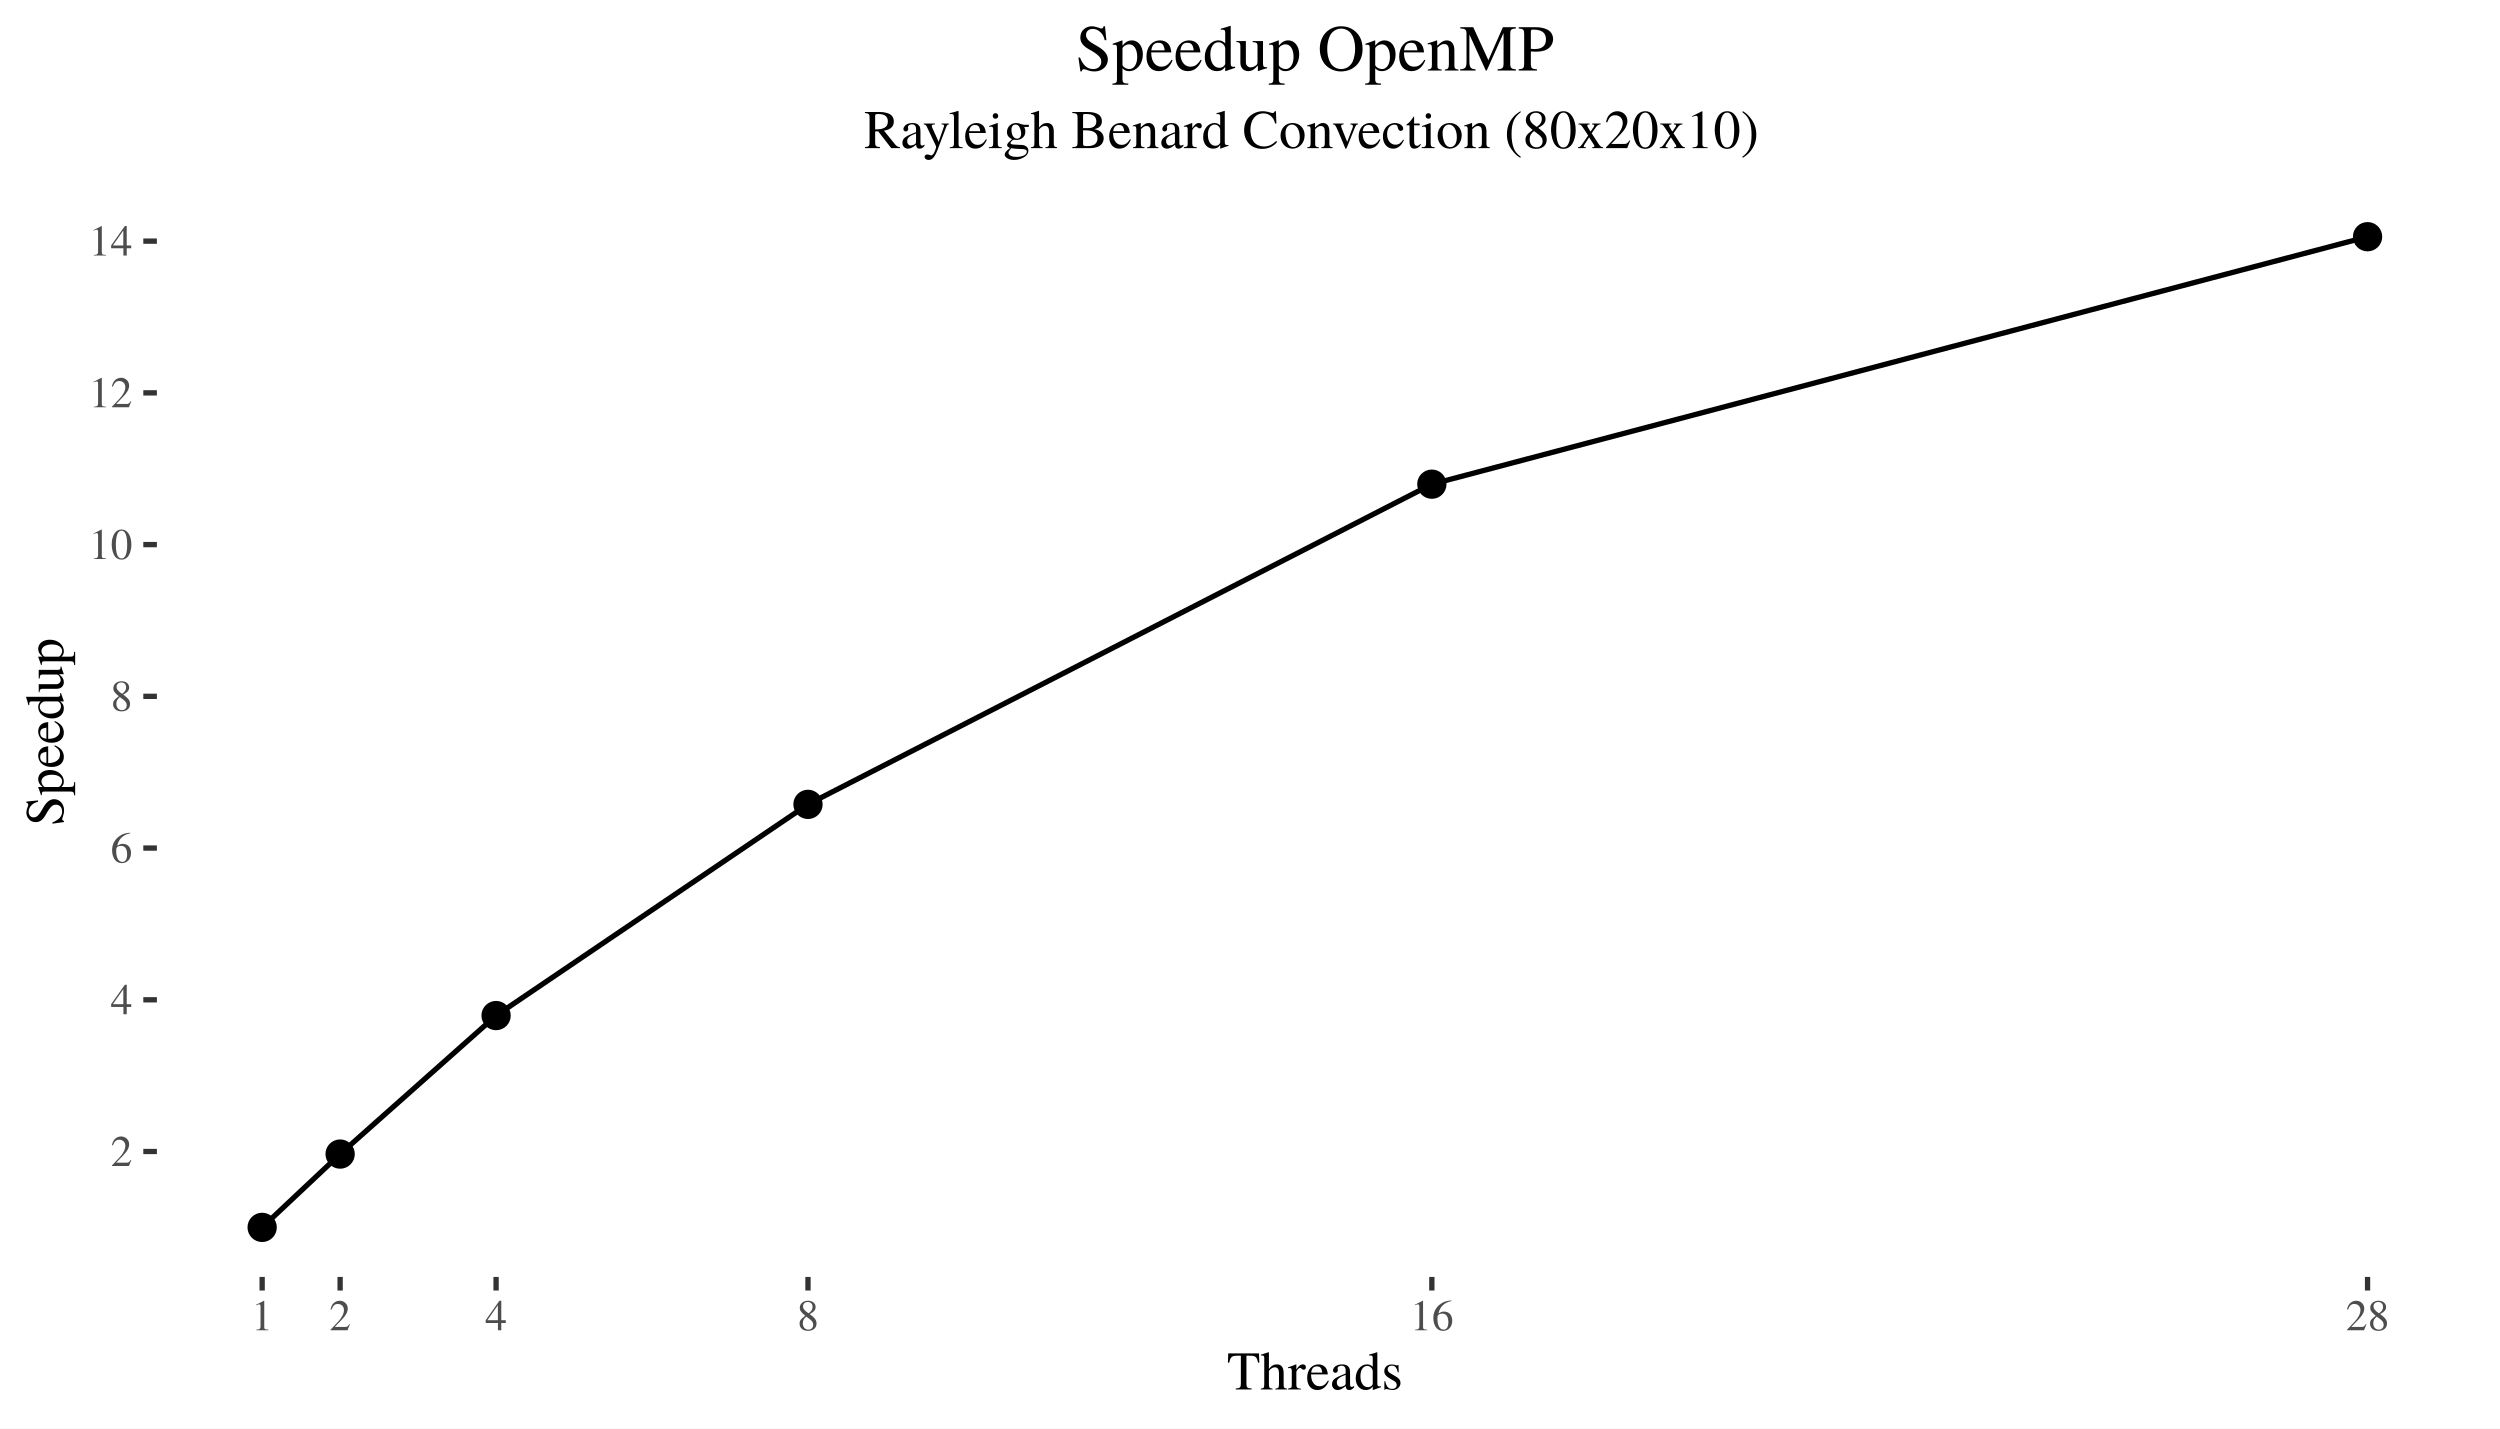
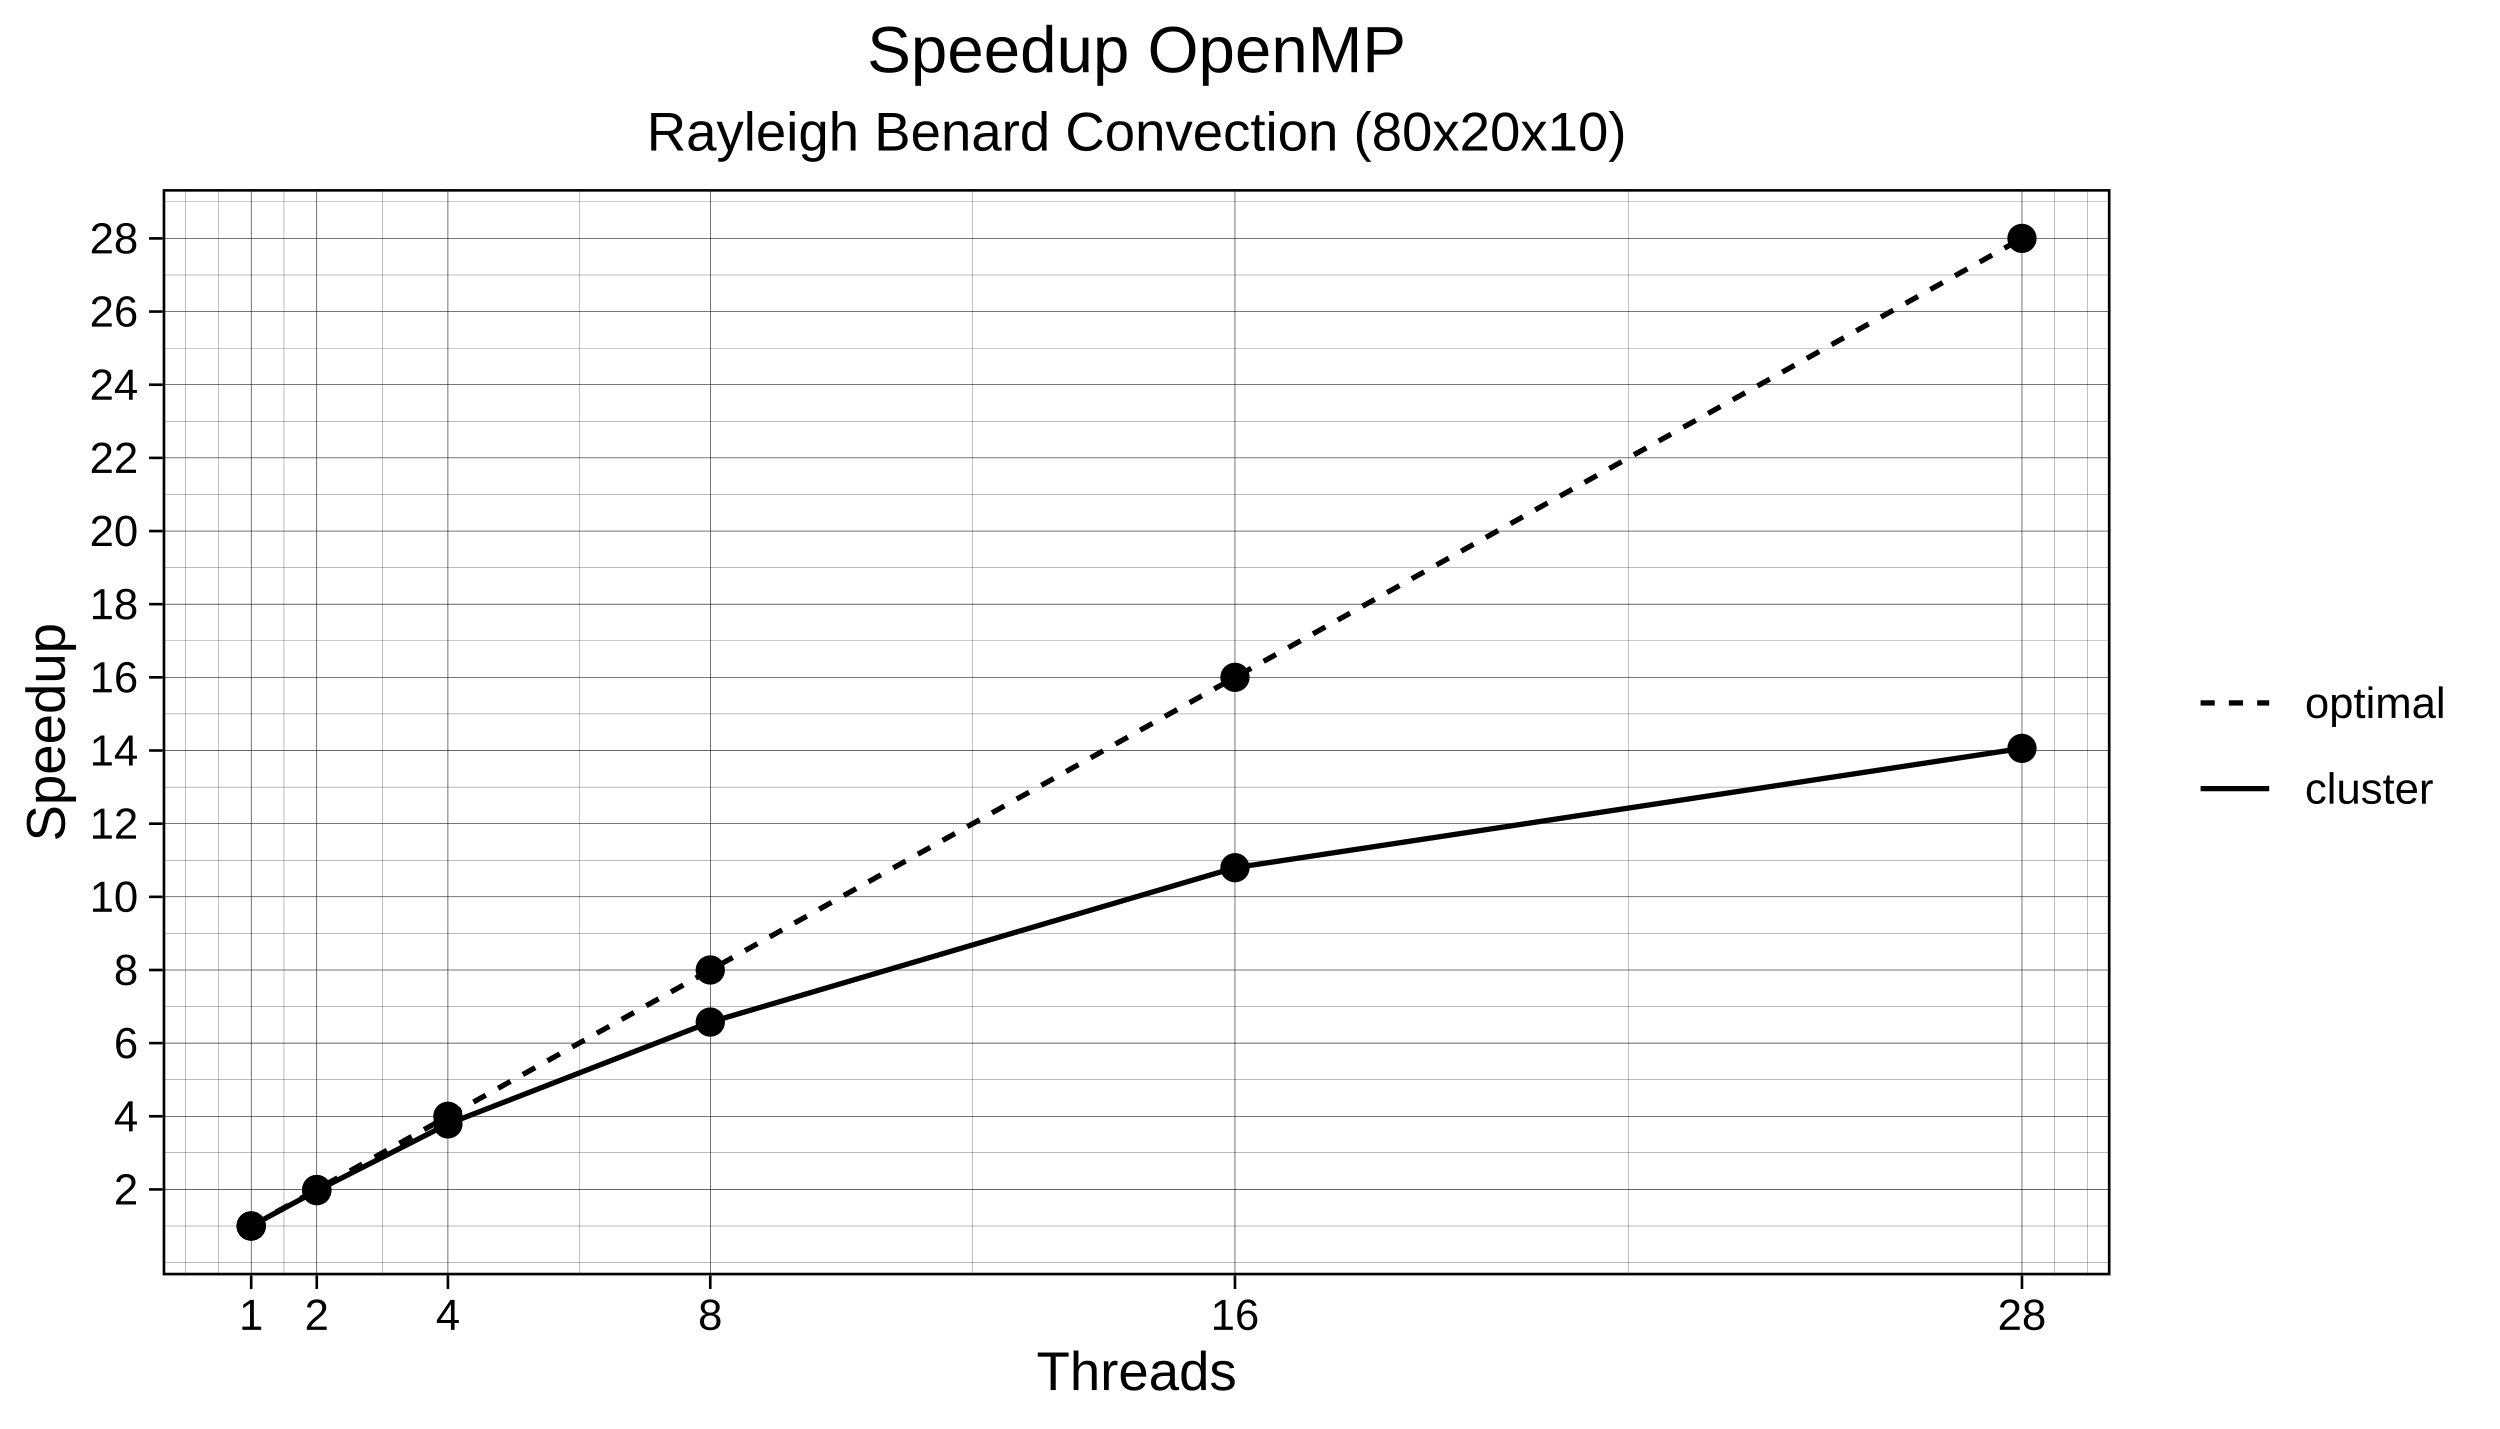
<svg xmlns="http://www.w3.org/2000/svg" viewBox="0 0 504.00 288.00">
  <defs>
    <style type="text/css">
    line, polyline, path, rect, circle {
      fill: none;
      stroke: #000000;
      stroke-linecap: round;
      stroke-linejoin: round;
      stroke-miterlimit: 10.00;
    }
  </style>
  </defs>
  <rect width="100%" height="100%" style="stroke: none; fill: #FFFFFF;" />
+   <rect x="0.00" y="0.00" width="504.00" height="288.00" style="stroke-width: 1.07; stroke: #FFFFFF; fill: #FFFFFF;" />
  <defs>
-     <clipPath id="cpMzEuNjMwN3w0OTguNTIxfDI1Ny40MjV8MzcuNzM0NA==">
-       <rect x="31.63" y="37.73" width="466.89" height="219.69" />
+     <clipPath id="cpMzIuNzg5Nnw0MjUuNDc1fDI1Ny4xMTh8MzguMTA5Ng==">
+       <rect x="32.79" y="38.11" width="392.69" height="219.01" />
    </clipPath>
  </defs>
-   <polyline points="52.85,247.44 68.57,232.66 100.01,204.74 162.89,162.16 288.66,97.61 477.30,47.72 " style="stroke-width: 1.07; stroke-linecap: butt;" clip-path="url(#cpMzEuNjMwN3w0OTguNTIxfDI1Ny40MjV8MzcuNzM0NA==)" />
-   <circle cx="52.85" cy="247.44" r="1.95pt" style="stroke-width: 0.71; fill: #000000;" clip-path="url(#cpMzEuNjMwN3w0OTguNTIxfDI1Ny40MjV8MzcuNzM0NA==)" />
-   <circle cx="68.57" cy="232.66" r="1.95pt" style="stroke-width: 0.71; fill: #000000;" clip-path="url(#cpMzEuNjMwN3w0OTguNTIxfDI1Ny40MjV8MzcuNzM0NA==)" />
-   <circle cx="100.01" cy="204.74" r="1.95pt" style="stroke-width: 0.71; fill: #000000;" clip-path="url(#cpMzEuNjMwN3w0OTguNTIxfDI1Ny40MjV8MzcuNzM0NA==)" />
-   <circle cx="162.89" cy="162.16" r="1.95pt" style="stroke-width: 0.71; fill: #000000;" clip-path="url(#cpMzEuNjMwN3w0OTguNTIxfDI1Ny40MjV8MzcuNzM0NA==)" />
-   <circle cx="288.66" cy="97.61" r="1.95pt" style="stroke-width: 0.71; fill: #000000;" clip-path="url(#cpMzEuNjMwN3w0OTguNTIxfDI1Ny40MjV8MzcuNzM0NA==)" />
-   <circle cx="477.30" cy="47.72" r="1.95pt" style="stroke-width: 0.71; fill: #000000;" clip-path="url(#cpMzEuNjMwN3w0OTguNTIxfDI1Ny40MjV8MzcuNzM0NA==)" />
+   <rect x="32.79" y="38.11" width="392.69" height="219.01" style="stroke-width: 1.07; stroke: none; fill: #FFFFFF;" clip-path="url(#cpMzIuNzg5Nnw0MjUuNDc1fDI1Ny4xMTh8MzguMTA5Ng==)" />
+   <polyline points="32.79,254.54 425.48,254.54 " style="stroke-width: 0.05; stroke-linecap: butt;" clip-path="url(#cpMzIuNzg5Nnw0MjUuNDc1fDI1Ny4xMTh8MzguMTA5Ng==)" />
+   <polyline points="32.79,247.16 425.48,247.16 " style="stroke-width: 0.05; stroke-linecap: butt;" clip-path="url(#cpMzIuNzg5Nnw0MjUuNDc1fDI1Ny4xMTh8MzguMTA5Ng==)" />
+   <polyline points="32.79,232.42 425.48,232.42 " style="stroke-width: 0.05; stroke-linecap: butt;" clip-path="url(#cpMzIuNzg5Nnw0MjUuNDc1fDI1Ny4xMTh8MzguMTA5Ng==)" />
+   <polyline points="32.79,217.67 425.48,217.67 " style="stroke-width: 0.05; stroke-linecap: butt;" clip-path="url(#cpMzIuNzg5Nnw0MjUuNDc1fDI1Ny4xMTh8MzguMTA5Ng==)" />
+   <polyline points="32.79,202.92 425.48,202.92 " style="stroke-width: 0.05; stroke-linecap: butt;" clip-path="url(#cpMzIuNzg5Nnw0MjUuNDc1fDI1Ny4xMTh8MzguMTA5Ng==)" />
+   <polyline points="32.79,188.17 425.48,188.17 " style="stroke-width: 0.05; stroke-linecap: butt;" clip-path="url(#cpMzIuNzg5Nnw0MjUuNDc1fDI1Ny4xMTh8MzguMTA5Ng==)" />
+   <polyline points="32.79,173.42 425.48,173.42 " style="stroke-width: 0.05; stroke-linecap: butt;" clip-path="url(#cpMzIuNzg5Nnw0MjUuNDc1fDI1Ny4xMTh8MzguMTA5Ng==)" />
+   <polyline points="32.79,158.67 425.48,158.67 " style="stroke-width: 0.05; stroke-linecap: butt;" clip-path="url(#cpMzIuNzg5Nnw0MjUuNDc1fDI1Ny4xMTh8MzguMTA5Ng==)" />
+   <polyline points="32.79,143.93 425.48,143.93 " style="stroke-width: 0.05; stroke-linecap: butt;" clip-path="url(#cpMzIuNzg5Nnw0MjUuNDc1fDI1Ny4xMTh8MzguMTA5Ng==)" />
+   <polyline points="32.79,129.18 425.48,129.18 " style="stroke-width: 0.05; stroke-linecap: butt;" clip-path="url(#cpMzIuNzg5Nnw0MjUuNDc1fDI1Ny4xMTh8MzguMTA5Ng==)" />
+   <polyline points="32.79,114.43 425.48,114.43 " style="stroke-width: 0.05; stroke-linecap: butt;" clip-path="url(#cpMzIuNzg5Nnw0MjUuNDc1fDI1Ny4xMTh8MzguMTA5Ng==)" />
+   <polyline points="32.79,99.68 425.48,99.68 " style="stroke-width: 0.05; stroke-linecap: butt;" clip-path="url(#cpMzIuNzg5Nnw0MjUuNDc1fDI1Ny4xMTh8MzguMTA5Ng==)" />
+   <polyline points="32.79,84.93 425.48,84.93 " style="stroke-width: 0.05; stroke-linecap: butt;" clip-path="url(#cpMzIuNzg5Nnw0MjUuNDc1fDI1Ny4xMTh8MzguMTA5Ng==)" />
+   <polyline points="32.79,70.19 425.48,70.19 " style="stroke-width: 0.05; stroke-linecap: butt;" clip-path="url(#cpMzIuNzg5Nnw0MjUuNDc1fDI1Ny4xMTh8MzguMTA5Ng==)" />
+   <polyline points="32.79,55.44 425.48,55.44 " style="stroke-width: 0.05; stroke-linecap: butt;" clip-path="url(#cpMzIuNzg5Nnw0MjUuNDc1fDI1Ny4xMTh8MzguMTA5Ng==)" />
+   <polyline points="32.79,40.69 425.48,40.69 " style="stroke-width: 0.05; stroke-linecap: butt;" clip-path="url(#cpMzIuNzg5Nnw0MjUuNDc1fDI1Ny4xMTh8MzguMTA5Ng==)" />
+   <polyline points="37.42,257.12 37.42,38.11 " style="stroke-width: 0.05; stroke-linecap: butt;" clip-path="url(#cpMzIuNzg5Nnw0MjUuNDc1fDI1Ny4xMTh8MzguMTA5Ng==)" />
+   <polyline points="44.03,257.12 44.03,38.11 " style="stroke-width: 0.05; stroke-linecap: butt;" clip-path="url(#cpMzIuNzg5Nnw0MjUuNDc1fDI1Ny4xMTh8MzguMTA5Ng==)" />
+   <polyline points="57.25,257.12 57.25,38.11 " style="stroke-width: 0.05; stroke-linecap: butt;" clip-path="url(#cpMzIuNzg5Nnw0MjUuNDc1fDI1Ny4xMTh8MzguMTA5Ng==)" />
+   <polyline points="77.08,257.12 77.08,38.11 " style="stroke-width: 0.05; stroke-linecap: butt;" clip-path="url(#cpMzIuNzg5Nnw0MjUuNDc1fDI1Ny4xMTh8MzguMTA5Ng==)" />
+   <polyline points="116.75,257.12 116.75,38.11 " style="stroke-width: 0.05; stroke-linecap: butt;" clip-path="url(#cpMzIuNzg5Nnw0MjUuNDc1fDI1Ny4xMTh8MzguMTA5Ng==)" />
+   <polyline points="196.08,257.12 196.08,38.11 " style="stroke-width: 0.05; stroke-linecap: butt;" clip-path="url(#cpMzIuNzg5Nnw0MjUuNDc1fDI1Ny4xMTh8MzguMTA5Ng==)" />
+   <polyline points="328.30,257.12 328.30,38.11 " style="stroke-width: 0.05; stroke-linecap: butt;" clip-path="url(#cpMzIuNzg5Nnw0MjUuNDc1fDI1Ny4xMTh8MzguMTA5Ng==)" />
+   <polyline points="414.24,257.12 414.24,38.11 " style="stroke-width: 0.05; stroke-linecap: butt;" clip-path="url(#cpMzIuNzg5Nnw0MjUuNDc1fDI1Ny4xMTh8MzguMTA5Ng==)" />
+   <polyline points="420.85,257.12 420.85,38.11 " style="stroke-width: 0.05; stroke-linecap: butt;" clip-path="url(#cpMzIuNzg5Nnw0MjUuNDc1fDI1Ny4xMTh8MzguMTA5Ng==)" />
+   <polyline points="32.79,239.79 425.48,239.79 " style="stroke-width: 0.11; stroke-linecap: butt;" clip-path="url(#cpMzIuNzg5Nnw0MjUuNDc1fDI1Ny4xMTh8MzguMTA5Ng==)" />
+   <polyline points="32.79,225.04 425.48,225.04 " style="stroke-width: 0.11; stroke-linecap: butt;" clip-path="url(#cpMzIuNzg5Nnw0MjUuNDc1fDI1Ny4xMTh8MzguMTA5Ng==)" />
+   <polyline points="32.79,210.29 425.48,210.29 " style="stroke-width: 0.11; stroke-linecap: butt;" clip-path="url(#cpMzIuNzg5Nnw0MjUuNDc1fDI1Ny4xMTh8MzguMTA5Ng==)" />
+   <polyline points="32.79,195.55 425.48,195.55 " style="stroke-width: 0.11; stroke-linecap: butt;" clip-path="url(#cpMzIuNzg5Nnw0MjUuNDc1fDI1Ny4xMTh8MzguMTA5Ng==)" />
+   <polyline points="32.79,180.80 425.48,180.80 " style="stroke-width: 0.11; stroke-linecap: butt;" clip-path="url(#cpMzIuNzg5Nnw0MjUuNDc1fDI1Ny4xMTh8MzguMTA5Ng==)" />
+   <polyline points="32.79,166.05 425.48,166.05 " style="stroke-width: 0.11; stroke-linecap: butt;" clip-path="url(#cpMzIuNzg5Nnw0MjUuNDc1fDI1Ny4xMTh8MzguMTA5Ng==)" />
+   <polyline points="32.79,151.30 425.48,151.30 " style="stroke-width: 0.11; stroke-linecap: butt;" clip-path="url(#cpMzIuNzg5Nnw0MjUuNDc1fDI1Ny4xMTh8MzguMTA5Ng==)" />
+   <polyline points="32.79,136.55 425.48,136.55 " style="stroke-width: 0.11; stroke-linecap: butt;" clip-path="url(#cpMzIuNzg5Nnw0MjUuNDc1fDI1Ny4xMTh8MzguMTA5Ng==)" />
+   <polyline points="32.79,121.80 425.48,121.80 " style="stroke-width: 0.11; stroke-linecap: butt;" clip-path="url(#cpMzIuNzg5Nnw0MjUuNDc1fDI1Ny4xMTh8MzguMTA5Ng==)" />
+   <polyline points="32.79,107.06 425.48,107.06 " style="stroke-width: 0.11; stroke-linecap: butt;" clip-path="url(#cpMzIuNzg5Nnw0MjUuNDc1fDI1Ny4xMTh8MzguMTA5Ng==)" />
+   <polyline points="32.79,92.31 425.48,92.31 " style="stroke-width: 0.11; stroke-linecap: butt;" clip-path="url(#cpMzIuNzg5Nnw0MjUuNDc1fDI1Ny4xMTh8MzguMTA5Ng==)" />
+   <polyline points="32.79,77.56 425.48,77.56 " style="stroke-width: 0.11; stroke-linecap: butt;" clip-path="url(#cpMzIuNzg5Nnw0MjUuNDc1fDI1Ny4xMTh8MzguMTA5Ng==)" />
+   <polyline points="32.79,62.81 425.48,62.81 " style="stroke-width: 0.11; stroke-linecap: butt;" clip-path="url(#cpMzIuNzg5Nnw0MjUuNDc1fDI1Ny4xMTh8MzguMTA5Ng==)" />
+   <polyline points="32.79,48.06 425.48,48.06 " style="stroke-width: 0.11; stroke-linecap: butt;" clip-path="url(#cpMzIuNzg5Nnw0MjUuNDc1fDI1Ny4xMTh8MzguMTA5Ng==)" />
+   <polyline points="50.64,257.12 50.64,38.11 " style="stroke-width: 0.11; stroke-linecap: butt;" clip-path="url(#cpMzIuNzg5Nnw0MjUuNDc1fDI1Ny4xMTh8MzguMTA5Ng==)" />
+   <polyline points="63.86,257.12 63.86,38.11 " style="stroke-width: 0.11; stroke-linecap: butt;" clip-path="url(#cpMzIuNzg5Nnw0MjUuNDc1fDI1Ny4xMTh8MzguMTA5Ng==)" />
+   <polyline points="90.30,257.12 90.30,38.11 " style="stroke-width: 0.11; stroke-linecap: butt;" clip-path="url(#cpMzIuNzg5Nnw0MjUuNDc1fDI1Ny4xMTh8MzguMTA5Ng==)" />
+   <polyline points="143.19,257.12 143.19,38.11 " style="stroke-width: 0.11; stroke-linecap: butt;" clip-path="url(#cpMzIuNzg5Nnw0MjUuNDc1fDI1Ny4xMTh8MzguMTA5Ng==)" />
+   <polyline points="248.97,257.12 248.97,38.11 " style="stroke-width: 0.11; stroke-linecap: butt;" clip-path="url(#cpMzIuNzg5Nnw0MjUuNDc1fDI1Ny4xMTh8MzguMTA5Ng==)" />
+   <polyline points="407.63,257.12 407.63,38.11 " style="stroke-width: 0.11; stroke-linecap: butt;" clip-path="url(#cpMzIuNzg5Nnw0MjUuNDc1fDI1Ny4xMTh8MzguMTA5Ng==)" />
+   <polyline points="50.64,247.16 63.86,240.04 90.30,226.58 143.19,206.05 248.97,174.93 407.63,150.87 " style="stroke-width: 1.07; stroke-linecap: butt;" clip-path="url(#cpMzIuNzg5Nnw0MjUuNDc1fDI1Ny4xMTh8MzguMTA5Ng==)" />
+   <polyline points="50.64,247.16 63.86,239.79 90.30,225.04 143.19,195.55 248.97,136.55 407.63,48.06 " style="stroke-width: 1.07; stroke-dasharray: 2.85,2.85; stroke-linecap: butt;" clip-path="url(#cpMzIuNzg5Nnw0MjUuNDc1fDI1Ny4xMTh8MzguMTA5Ng==)" />
+   <circle cx="50.64" cy="247.16" r="1.95pt" style="stroke-width: 0.71; fill: #000000;" clip-path="url(#cpMzIuNzg5Nnw0MjUuNDc1fDI1Ny4xMTh8MzguMTA5Ng==)" />
+   <circle cx="63.86" cy="240.04" r="1.95pt" style="stroke-width: 0.71; fill: #000000;" clip-path="url(#cpMzIuNzg5Nnw0MjUuNDc1fDI1Ny4xMTh8MzguMTA5Ng==)" />
+   <circle cx="90.30" cy="226.58" r="1.95pt" style="stroke-width: 0.71; fill: #000000;" clip-path="url(#cpMzIuNzg5Nnw0MjUuNDc1fDI1Ny4xMTh8MzguMTA5Ng==)" />
+   <circle cx="143.19" cy="206.05" r="1.95pt" style="stroke-width: 0.71; fill: #000000;" clip-path="url(#cpMzIuNzg5Nnw0MjUuNDc1fDI1Ny4xMTh8MzguMTA5Ng==)" />
+   <circle cx="248.97" cy="174.93" r="1.95pt" style="stroke-width: 0.71; fill: #000000;" clip-path="url(#cpMzIuNzg5Nnw0MjUuNDc1fDI1Ny4xMTh8MzguMTA5Ng==)" />
+   <circle cx="407.63" cy="150.87" r="1.95pt" style="stroke-width: 0.71; fill: #000000;" clip-path="url(#cpMzIuNzg5Nnw0MjUuNDc1fDI1Ny4xMTh8MzguMTA5Ng==)" />
+   <circle cx="50.64" cy="247.16" r="1.95pt" style="stroke-width: 0.71; fill: #000000;" clip-path="url(#cpMzIuNzg5Nnw0MjUuNDc1fDI1Ny4xMTh8MzguMTA5Ng==)" />
+   <circle cx="63.86" cy="239.79" r="1.95pt" style="stroke-width: 0.71; fill: #000000;" clip-path="url(#cpMzIuNzg5Nnw0MjUuNDc1fDI1Ny4xMTh8MzguMTA5Ng==)" />
+   <circle cx="90.30" cy="225.04" r="1.95pt" style="stroke-width: 0.71; fill: #000000;" clip-path="url(#cpMzIuNzg5Nnw0MjUuNDc1fDI1Ny4xMTh8MzguMTA5Ng==)" />
+   <circle cx="143.19" cy="195.55" r="1.95pt" style="stroke-width: 0.71; fill: #000000;" clip-path="url(#cpMzIuNzg5Nnw0MjUuNDc1fDI1Ny4xMTh8MzguMTA5Ng==)" />
+   <circle cx="248.97" cy="136.55" r="1.95pt" style="stroke-width: 0.71; fill: #000000;" clip-path="url(#cpMzIuNzg5Nnw0MjUuNDc1fDI1Ny4xMTh8MzguMTA5Ng==)" />
+   <circle cx="407.63" cy="48.06" r="1.95pt" style="stroke-width: 0.71; fill: #000000;" clip-path="url(#cpMzIuNzg5Nnw0MjUuNDc1fDI1Ny4xMTh8MzguMTA5Ng==)" />
+   <rect x="32.79" y="38.11" width="392.69" height="219.01" style="stroke-width: 1.07;" clip-path="url(#cpMzIuNzg5Nnw0MjUuNDc1fDI1Ny4xMTh8MzguMTA5Ng==)" />
  <defs>
    <clipPath id="cpMHw1MDR8Mjg4fDA=">
      <rect x="0.00" y="0.00" width="504.00" height="288.00" />
    </clipPath>
  </defs>
  <g clip-path="url(#cpMHw1MDR8Mjg4fDA=)">
-     <text x="22.30" y="235.06" style="font-size: 8.80px; fill: #4D4D4D; font-family: TeX Gyre Termes;" textLength="4.40px" lengthAdjust="spacingAndGlyphs">2</text>
+     <text x="22.96" y="242.82" style="font-size: 8.80px; font-family: Arimo;" textLength="4.89px" lengthAdjust="spacingAndGlyphs">2</text>
  </g>
  <g clip-path="url(#cpMHw1MDR8Mjg4fDA=)">
-     <text x="22.30" y="204.47" style="font-size: 8.80px; fill: #4D4D4D; font-family: TeX Gyre Termes;" textLength="4.40px" lengthAdjust="spacingAndGlyphs">4</text>
+     <text x="22.96" y="228.07" style="font-size: 8.80px; font-family: Arimo;" textLength="4.89px" lengthAdjust="spacingAndGlyphs">4</text>
  </g>
  <g clip-path="url(#cpMHw1MDR8Mjg4fDA=)">
-     <text x="22.30" y="173.88" style="font-size: 8.80px; fill: #4D4D4D; font-family: TeX Gyre Termes;" textLength="4.40px" lengthAdjust="spacingAndGlyphs">6</text>
+     <text x="22.96" y="213.32" style="font-size: 8.80px; font-family: Arimo;" textLength="4.89px" lengthAdjust="spacingAndGlyphs">6</text>
  </g>
  <g clip-path="url(#cpMHw1MDR8Mjg4fDA=)">
-     <text x="22.30" y="143.29" style="font-size: 8.80px; fill: #4D4D4D; font-family: TeX Gyre Termes;" textLength="4.40px" lengthAdjust="spacingAndGlyphs">8</text>
+     <text x="22.96" y="198.57" style="font-size: 8.80px; font-family: Arimo;" textLength="4.89px" lengthAdjust="spacingAndGlyphs">8</text>
  </g>
  <g clip-path="url(#cpMHw1MDR8Mjg4fDA=)">
-     <text x="17.90" y="112.70" style="font-size: 8.80px; fill: #4D4D4D; font-family: TeX Gyre Termes;" textLength="8.80px" lengthAdjust="spacingAndGlyphs">10</text>
+     <text x="18.07" y="183.82" style="font-size: 8.80px; font-family: Arimo;" textLength="9.79px" lengthAdjust="spacingAndGlyphs">10</text>
  </g>
  <g clip-path="url(#cpMHw1MDR8Mjg4fDA=)">
-     <text x="17.90" y="82.11" style="font-size: 8.80px; fill: #4D4D4D; font-family: TeX Gyre Termes;" textLength="8.80px" lengthAdjust="spacingAndGlyphs">12</text>
+     <text x="18.07" y="169.08" style="font-size: 8.80px; font-family: Arimo;" textLength="9.79px" lengthAdjust="spacingAndGlyphs">12</text>
  </g>
  <g clip-path="url(#cpMHw1MDR8Mjg4fDA=)">
-     <text x="17.90" y="51.52" style="font-size: 8.80px; fill: #4D4D4D; font-family: TeX Gyre Termes;" textLength="8.80px" lengthAdjust="spacingAndGlyphs">14</text>
-   </g>
-   <polyline points="28.89,232.14 31.63,232.14 " style="stroke-width: 1.07; stroke: #333333; stroke-linecap: butt;" clip-path="url(#cpMHw1MDR8Mjg4fDA=)" />
-   <polyline points="28.89,201.56 31.63,201.56 " style="stroke-width: 1.07; stroke: #333333; stroke-linecap: butt;" clip-path="url(#cpMHw1MDR8Mjg4fDA=)" />
-   <polyline points="28.89,170.97 31.63,170.97 " style="stroke-width: 1.07; stroke: #333333; stroke-linecap: butt;" clip-path="url(#cpMHw1MDR8Mjg4fDA=)" />
-   <polyline points="28.89,140.38 31.63,140.38 " style="stroke-width: 1.07; stroke: #333333; stroke-linecap: butt;" clip-path="url(#cpMHw1MDR8Mjg4fDA=)" />
-   <polyline points="28.89,109.79 31.63,109.79 " style="stroke-width: 1.07; stroke: #333333; stroke-linecap: butt;" clip-path="url(#cpMHw1MDR8Mjg4fDA=)" />
-   <polyline points="28.89,79.20 31.63,79.20 " style="stroke-width: 1.07; stroke: #333333; stroke-linecap: butt;" clip-path="url(#cpMHw1MDR8Mjg4fDA=)" />
-   <polyline points="28.89,48.61 31.63,48.61 " style="stroke-width: 1.07; stroke: #333333; stroke-linecap: butt;" clip-path="url(#cpMHw1MDR8Mjg4fDA=)" />
-   <polyline points="52.85,260.17 52.85,257.43 " style="stroke-width: 1.07; stroke: #333333; stroke-linecap: butt;" clip-path="url(#cpMHw1MDR8Mjg4fDA=)" />
-   <polyline points="68.57,260.17 68.57,257.43 " style="stroke-width: 1.07; stroke: #333333; stroke-linecap: butt;" clip-path="url(#cpMHw1MDR8Mjg4fDA=)" />
-   <polyline points="100.01,260.17 100.01,257.43 " style="stroke-width: 1.07; stroke: #333333; stroke-linecap: butt;" clip-path="url(#cpMHw1MDR8Mjg4fDA=)" />
-   <polyline points="162.89,260.17 162.89,257.43 " style="stroke-width: 1.07; stroke: #333333; stroke-linecap: butt;" clip-path="url(#cpMHw1MDR8Mjg4fDA=)" />
-   <polyline points="288.66,260.17 288.66,257.43 " style="stroke-width: 1.07; stroke: #333333; stroke-linecap: butt;" clip-path="url(#cpMHw1MDR8Mjg4fDA=)" />
-   <polyline points="477.30,260.17 477.30,257.43 " style="stroke-width: 1.07; stroke: #333333; stroke-linecap: butt;" clip-path="url(#cpMHw1MDR8Mjg4fDA=)" />
-   <g clip-path="url(#cpMHw1MDR8Mjg4fDA=)">
-     <text x="50.65" y="268.18" style="font-size: 8.80px; fill: #4D4D4D; font-family: TeX Gyre Termes;" textLength="4.40px" lengthAdjust="spacingAndGlyphs">1</text>
+     <text x="18.07" y="154.33" style="font-size: 8.80px; font-family: Arimo;" textLength="9.79px" lengthAdjust="spacingAndGlyphs">14</text>
  </g>
  <g clip-path="url(#cpMHw1MDR8Mjg4fDA=)">
-     <text x="66.37" y="268.18" style="font-size: 8.80px; fill: #4D4D4D; font-family: TeX Gyre Termes;" textLength="4.40px" lengthAdjust="spacingAndGlyphs">2</text>
+     <text x="18.07" y="139.58" style="font-size: 8.80px; font-family: Arimo;" textLength="9.79px" lengthAdjust="spacingAndGlyphs">16</text>
  </g>
  <g clip-path="url(#cpMHw1MDR8Mjg4fDA=)">
-     <text x="97.81" y="268.18" style="font-size: 8.80px; fill: #4D4D4D; font-family: TeX Gyre Termes;" textLength="4.40px" lengthAdjust="spacingAndGlyphs">4</text>
+     <text x="18.07" y="124.83" style="font-size: 8.80px; font-family: Arimo;" textLength="9.79px" lengthAdjust="spacingAndGlyphs">18</text>
  </g>
  <g clip-path="url(#cpMHw1MDR8Mjg4fDA=)">
-     <text x="160.69" y="268.18" style="font-size: 8.80px; fill: #4D4D4D; font-family: TeX Gyre Termes;" textLength="4.40px" lengthAdjust="spacingAndGlyphs">8</text>
+     <text x="18.07" y="110.08" style="font-size: 8.80px; font-family: Arimo;" textLength="9.79px" lengthAdjust="spacingAndGlyphs">20</text>
  </g>
  <g clip-path="url(#cpMHw1MDR8Mjg4fDA=)">
-     <text x="284.26" y="268.18" style="font-size: 8.80px; fill: #4D4D4D; font-family: TeX Gyre Termes;" textLength="8.80px" lengthAdjust="spacingAndGlyphs">16</text>
+     <text x="18.07" y="95.34" style="font-size: 8.80px; font-family: Arimo;" textLength="9.79px" lengthAdjust="spacingAndGlyphs">22</text>
  </g>
  <g clip-path="url(#cpMHw1MDR8Mjg4fDA=)">
-     <text x="472.90" y="268.18" style="font-size: 8.80px; fill: #4D4D4D; font-family: TeX Gyre Termes;" textLength="8.80px" lengthAdjust="spacingAndGlyphs">28</text>
+     <text x="18.07" y="80.59" style="font-size: 8.80px; font-family: Arimo;" textLength="9.79px" lengthAdjust="spacingAndGlyphs">24</text>
  </g>
  <g clip-path="url(#cpMHw1MDR8Mjg4fDA=)">
-     <text x="247.36" y="280.12" style="font-size: 11.00px; font-family: TeX Gyre Termes;" textLength="35.43px" lengthAdjust="spacingAndGlyphs">Threads</text>
+     <text x="18.07" y="65.84" style="font-size: 8.80px; font-family: Arimo;" textLength="9.79px" lengthAdjust="spacingAndGlyphs">26</text>
  </g>
  <g clip-path="url(#cpMHw1MDR8Mjg4fDA=)">
-     <text transform="translate(12.76,166.52) rotate(-90)" style="font-size: 11.00px; font-family: TeX Gyre Termes;" textLength="37.88px" lengthAdjust="spacingAndGlyphs">Speedup</text>
+     <text x="18.07" y="51.09" style="font-size: 8.80px; font-family: Arimo;" textLength="9.79px" lengthAdjust="spacingAndGlyphs">28</text>
+   </g>
+   <polyline points="30.05,239.79 32.79,239.79 " style="stroke-width: 0.53; stroke-linecap: butt;" clip-path="url(#cpMHw1MDR8Mjg4fDA=)" />
+   <polyline points="30.05,225.04 32.79,225.04 " style="stroke-width: 0.53; stroke-linecap: butt;" clip-path="url(#cpMHw1MDR8Mjg4fDA=)" />
+   <polyline points="30.05,210.29 32.79,210.29 " style="stroke-width: 0.53; stroke-linecap: butt;" clip-path="url(#cpMHw1MDR8Mjg4fDA=)" />
+   <polyline points="30.05,195.55 32.79,195.55 " style="stroke-width: 0.53; stroke-linecap: butt;" clip-path="url(#cpMHw1MDR8Mjg4fDA=)" />
+   <polyline points="30.05,180.80 32.79,180.80 " style="stroke-width: 0.53; stroke-linecap: butt;" clip-path="url(#cpMHw1MDR8Mjg4fDA=)" />
+   <polyline points="30.05,166.05 32.79,166.05 " style="stroke-width: 0.53; stroke-linecap: butt;" clip-path="url(#cpMHw1MDR8Mjg4fDA=)" />
+   <polyline points="30.05,151.30 32.79,151.30 " style="stroke-width: 0.53; stroke-linecap: butt;" clip-path="url(#cpMHw1MDR8Mjg4fDA=)" />
+   <polyline points="30.05,136.55 32.79,136.55 " style="stroke-width: 0.53; stroke-linecap: butt;" clip-path="url(#cpMHw1MDR8Mjg4fDA=)" />
+   <polyline points="30.05,121.80 32.79,121.80 " style="stroke-width: 0.53; stroke-linecap: butt;" clip-path="url(#cpMHw1MDR8Mjg4fDA=)" />
+   <polyline points="30.05,107.06 32.79,107.06 " style="stroke-width: 0.53; stroke-linecap: butt;" clip-path="url(#cpMHw1MDR8Mjg4fDA=)" />
+   <polyline points="30.05,92.31 32.79,92.31 " style="stroke-width: 0.53; stroke-linecap: butt;" clip-path="url(#cpMHw1MDR8Mjg4fDA=)" />
+   <polyline points="30.05,77.56 32.79,77.56 " style="stroke-width: 0.53; stroke-linecap: butt;" clip-path="url(#cpMHw1MDR8Mjg4fDA=)" />
+   <polyline points="30.05,62.81 32.79,62.81 " style="stroke-width: 0.53; stroke-linecap: butt;" clip-path="url(#cpMHw1MDR8Mjg4fDA=)" />
+   <polyline points="30.05,48.06 32.79,48.06 " style="stroke-width: 0.53; stroke-linecap: butt;" clip-path="url(#cpMHw1MDR8Mjg4fDA=)" />
+   <polyline points="50.64,259.86 50.64,257.12 " style="stroke-width: 0.53; stroke-linecap: butt;" clip-path="url(#cpMHw1MDR8Mjg4fDA=)" />
+   <polyline points="63.86,259.86 63.86,257.12 " style="stroke-width: 0.53; stroke-linecap: butt;" clip-path="url(#cpMHw1MDR8Mjg4fDA=)" />
+   <polyline points="90.30,259.86 90.30,257.12 " style="stroke-width: 0.53; stroke-linecap: butt;" clip-path="url(#cpMHw1MDR8Mjg4fDA=)" />
+   <polyline points="143.19,259.86 143.19,257.12 " style="stroke-width: 0.53; stroke-linecap: butt;" clip-path="url(#cpMHw1MDR8Mjg4fDA=)" />
+   <polyline points="248.97,259.86 248.97,257.12 " style="stroke-width: 0.53; stroke-linecap: butt;" clip-path="url(#cpMHw1MDR8Mjg4fDA=)" />
+   <polyline points="407.63,259.86 407.63,257.12 " style="stroke-width: 0.53; stroke-linecap: butt;" clip-path="url(#cpMHw1MDR8Mjg4fDA=)" />
+   <g clip-path="url(#cpMHw1MDR8Mjg4fDA=)">
+     <text x="48.19" y="268.10" style="font-size: 8.80px; font-family: Arimo;" textLength="4.89px" lengthAdjust="spacingAndGlyphs">1</text>
  </g>
  <g clip-path="url(#cpMHw1MDR8Mjg4fDA=)">
-     <text x="174.18" y="29.86" style="font-size: 11.00px; font-family: TeX Gyre Termes;" textLength="181.79px" lengthAdjust="spacingAndGlyphs">Rayleigh Benard Convection (80x20x10)</text>
+     <text x="61.41" y="268.10" style="font-size: 8.80px; font-family: Arimo;" textLength="4.89px" lengthAdjust="spacingAndGlyphs">2</text>
  </g>
  <g clip-path="url(#cpMHw1MDR8Mjg4fDA=)">
-     <text x="216.86" y="14.22" style="font-size: 13.20px; font-family: TeX Gyre Termes;" textLength="96.43px" lengthAdjust="spacingAndGlyphs">Speedup OpenMP</text>
+     <text x="87.86" y="268.10" style="font-size: 8.80px; font-family: Arimo;" textLength="4.89px" lengthAdjust="spacingAndGlyphs">4</text>
+   </g>
+   <g clip-path="url(#cpMHw1MDR8Mjg4fDA=)">
+     <text x="140.74" y="268.10" style="font-size: 8.80px; font-family: Arimo;" textLength="4.89px" lengthAdjust="spacingAndGlyphs">8</text>
+   </g>
+   <g clip-path="url(#cpMHw1MDR8Mjg4fDA=)">
+     <text x="244.07" y="268.10" style="font-size: 8.80px; font-family: Arimo;" textLength="9.79px" lengthAdjust="spacingAndGlyphs">16</text>
+   </g>
+   <g clip-path="url(#cpMHw1MDR8Mjg4fDA=)">
+     <text x="402.73" y="268.10" style="font-size: 8.80px; font-family: Arimo;" textLength="9.79px" lengthAdjust="spacingAndGlyphs">28</text>
+   </g>
+   <g clip-path="url(#cpMHw1MDR8Mjg4fDA=)">
+     <text x="208.96" y="280.24" style="font-size: 11.00px; font-family: Arimo;" textLength="40.35px" lengthAdjust="spacingAndGlyphs">Threads</text>
+   </g>
+   <g clip-path="url(#cpMHw1MDR8Mjg4fDA=)">
+     <text transform="translate(13.05,169.64) rotate(-90)" style="font-size: 11.00px; font-family: Arimo;" textLength="44.04px" lengthAdjust="spacingAndGlyphs">Speedup</text>
+   </g>
+   <rect x="436.43" y="122.11" width="62.09" height="51.00" style="stroke-width: 1.07; stroke: none; fill: #FFFFFF;" clip-path="url(#cpMHw1MDR8Mjg4fDA=)" />
+   <rect x="441.91" y="133.07" width="17.28" height="17.28" style="stroke-width: 1.07; stroke: none; fill: #FFFFFF;" clip-path="url(#cpMHw1MDR8Mjg4fDA=)" />
+   <line x1="443.64" y1="141.71" x2="457.47" y2="141.71" style="stroke-width: 1.07; stroke-dasharray: 2.85,2.85; stroke-linecap: butt;" clip-path="url(#cpMHw1MDR8Mjg4fDA=)" />
+   <rect x="441.91" y="150.35" width="17.28" height="17.28" style="stroke-width: 1.07; stroke: none; fill: #FFFFFF;" clip-path="url(#cpMHw1MDR8Mjg4fDA=)" />
+   <line x1="443.64" y1="158.99" x2="457.47" y2="158.99" style="stroke-width: 1.07; stroke-linecap: butt;" clip-path="url(#cpMHw1MDR8Mjg4fDA=)" />
+   <g clip-path="url(#cpMHw1MDR8Mjg4fDA=)">
+     <text x="464.67" y="144.74" style="font-size: 8.80px; font-family: Arimo;" textLength="28.37px" lengthAdjust="spacingAndGlyphs">optimal</text>
+   </g>
+   <g clip-path="url(#cpMHw1MDR8Mjg4fDA=)">
+     <text x="464.67" y="162.02" style="font-size: 8.80px; font-family: Arimo;" textLength="25.92px" lengthAdjust="spacingAndGlyphs">cluster</text>
+   </g>
+   <g clip-path="url(#cpMHw1MDR8Mjg4fDA=)">
+     <text x="130.38" y="30.35" style="font-size: 11.00px; font-family: Arimo;" textLength="197.51px" lengthAdjust="spacingAndGlyphs">Rayleigh Benard Convection (80x20x10)</text>
+   </g>
+   <g clip-path="url(#cpMHw1MDR8Mjg4fDA=)">
+     <text x="174.83" y="14.56" style="font-size: 13.20px; font-family: Arimo;" textLength="108.61px" lengthAdjust="spacingAndGlyphs">Speedup OpenMP</text>
  </g>
</svg>
